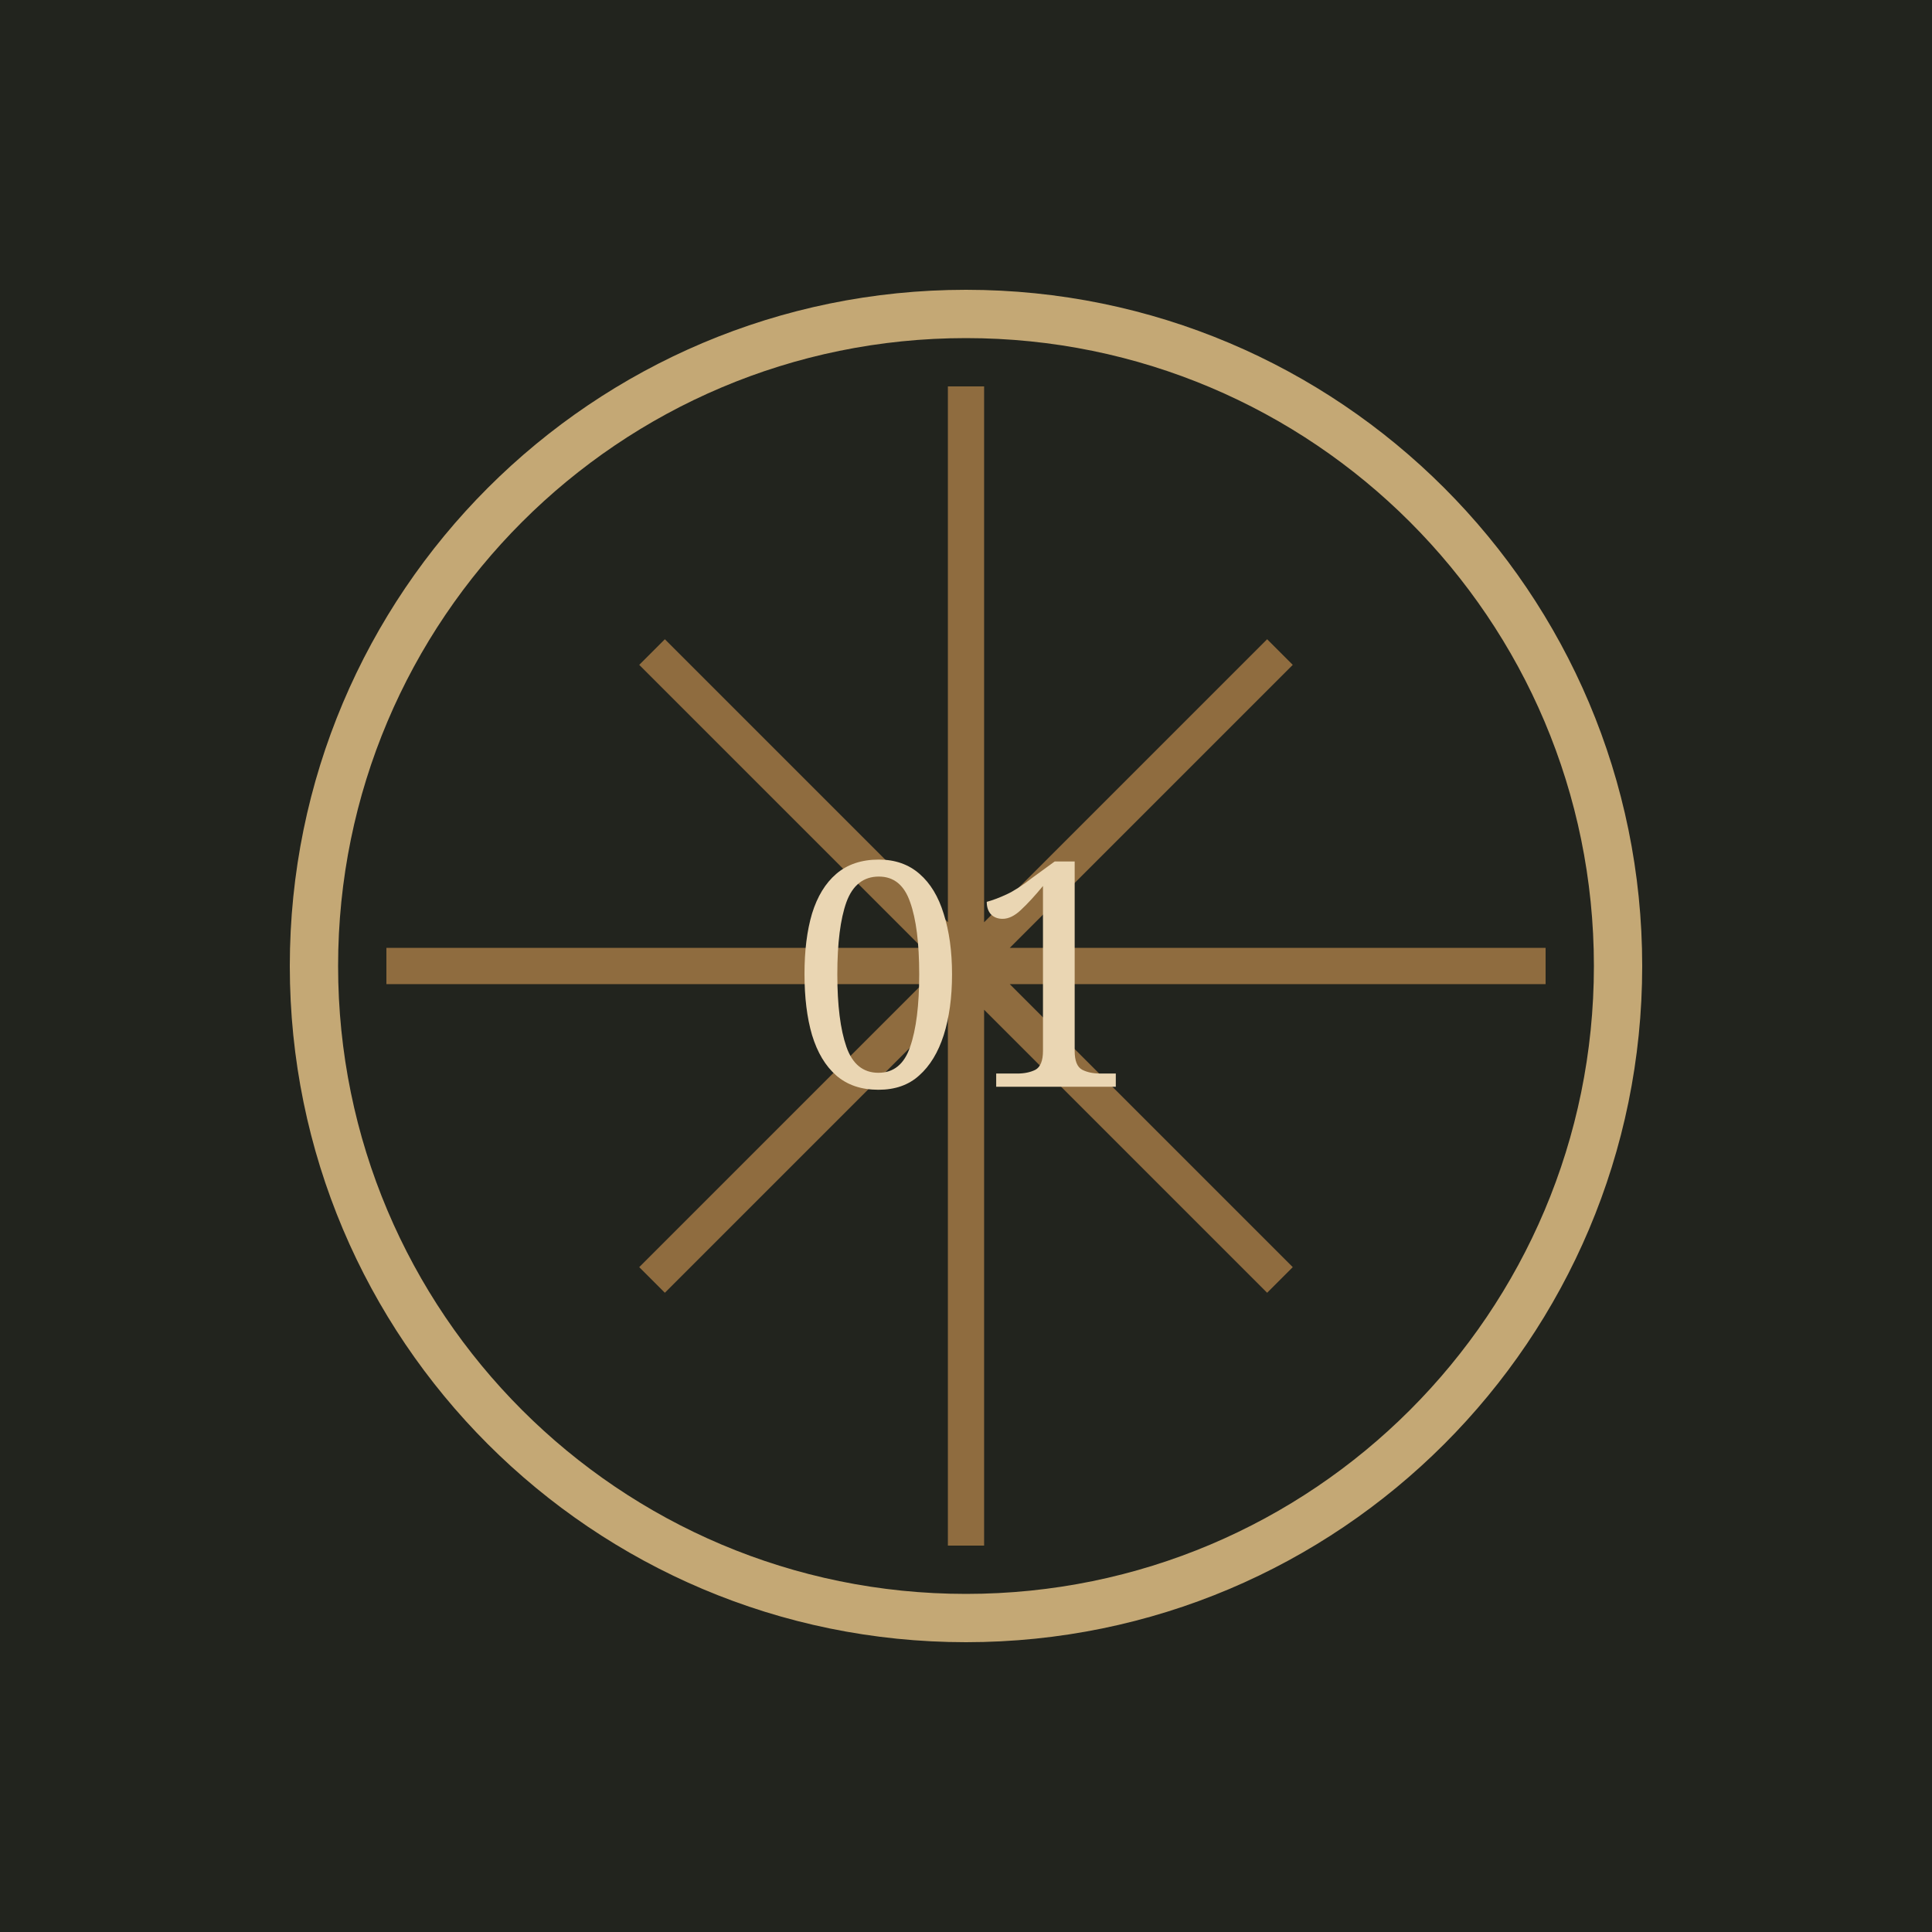
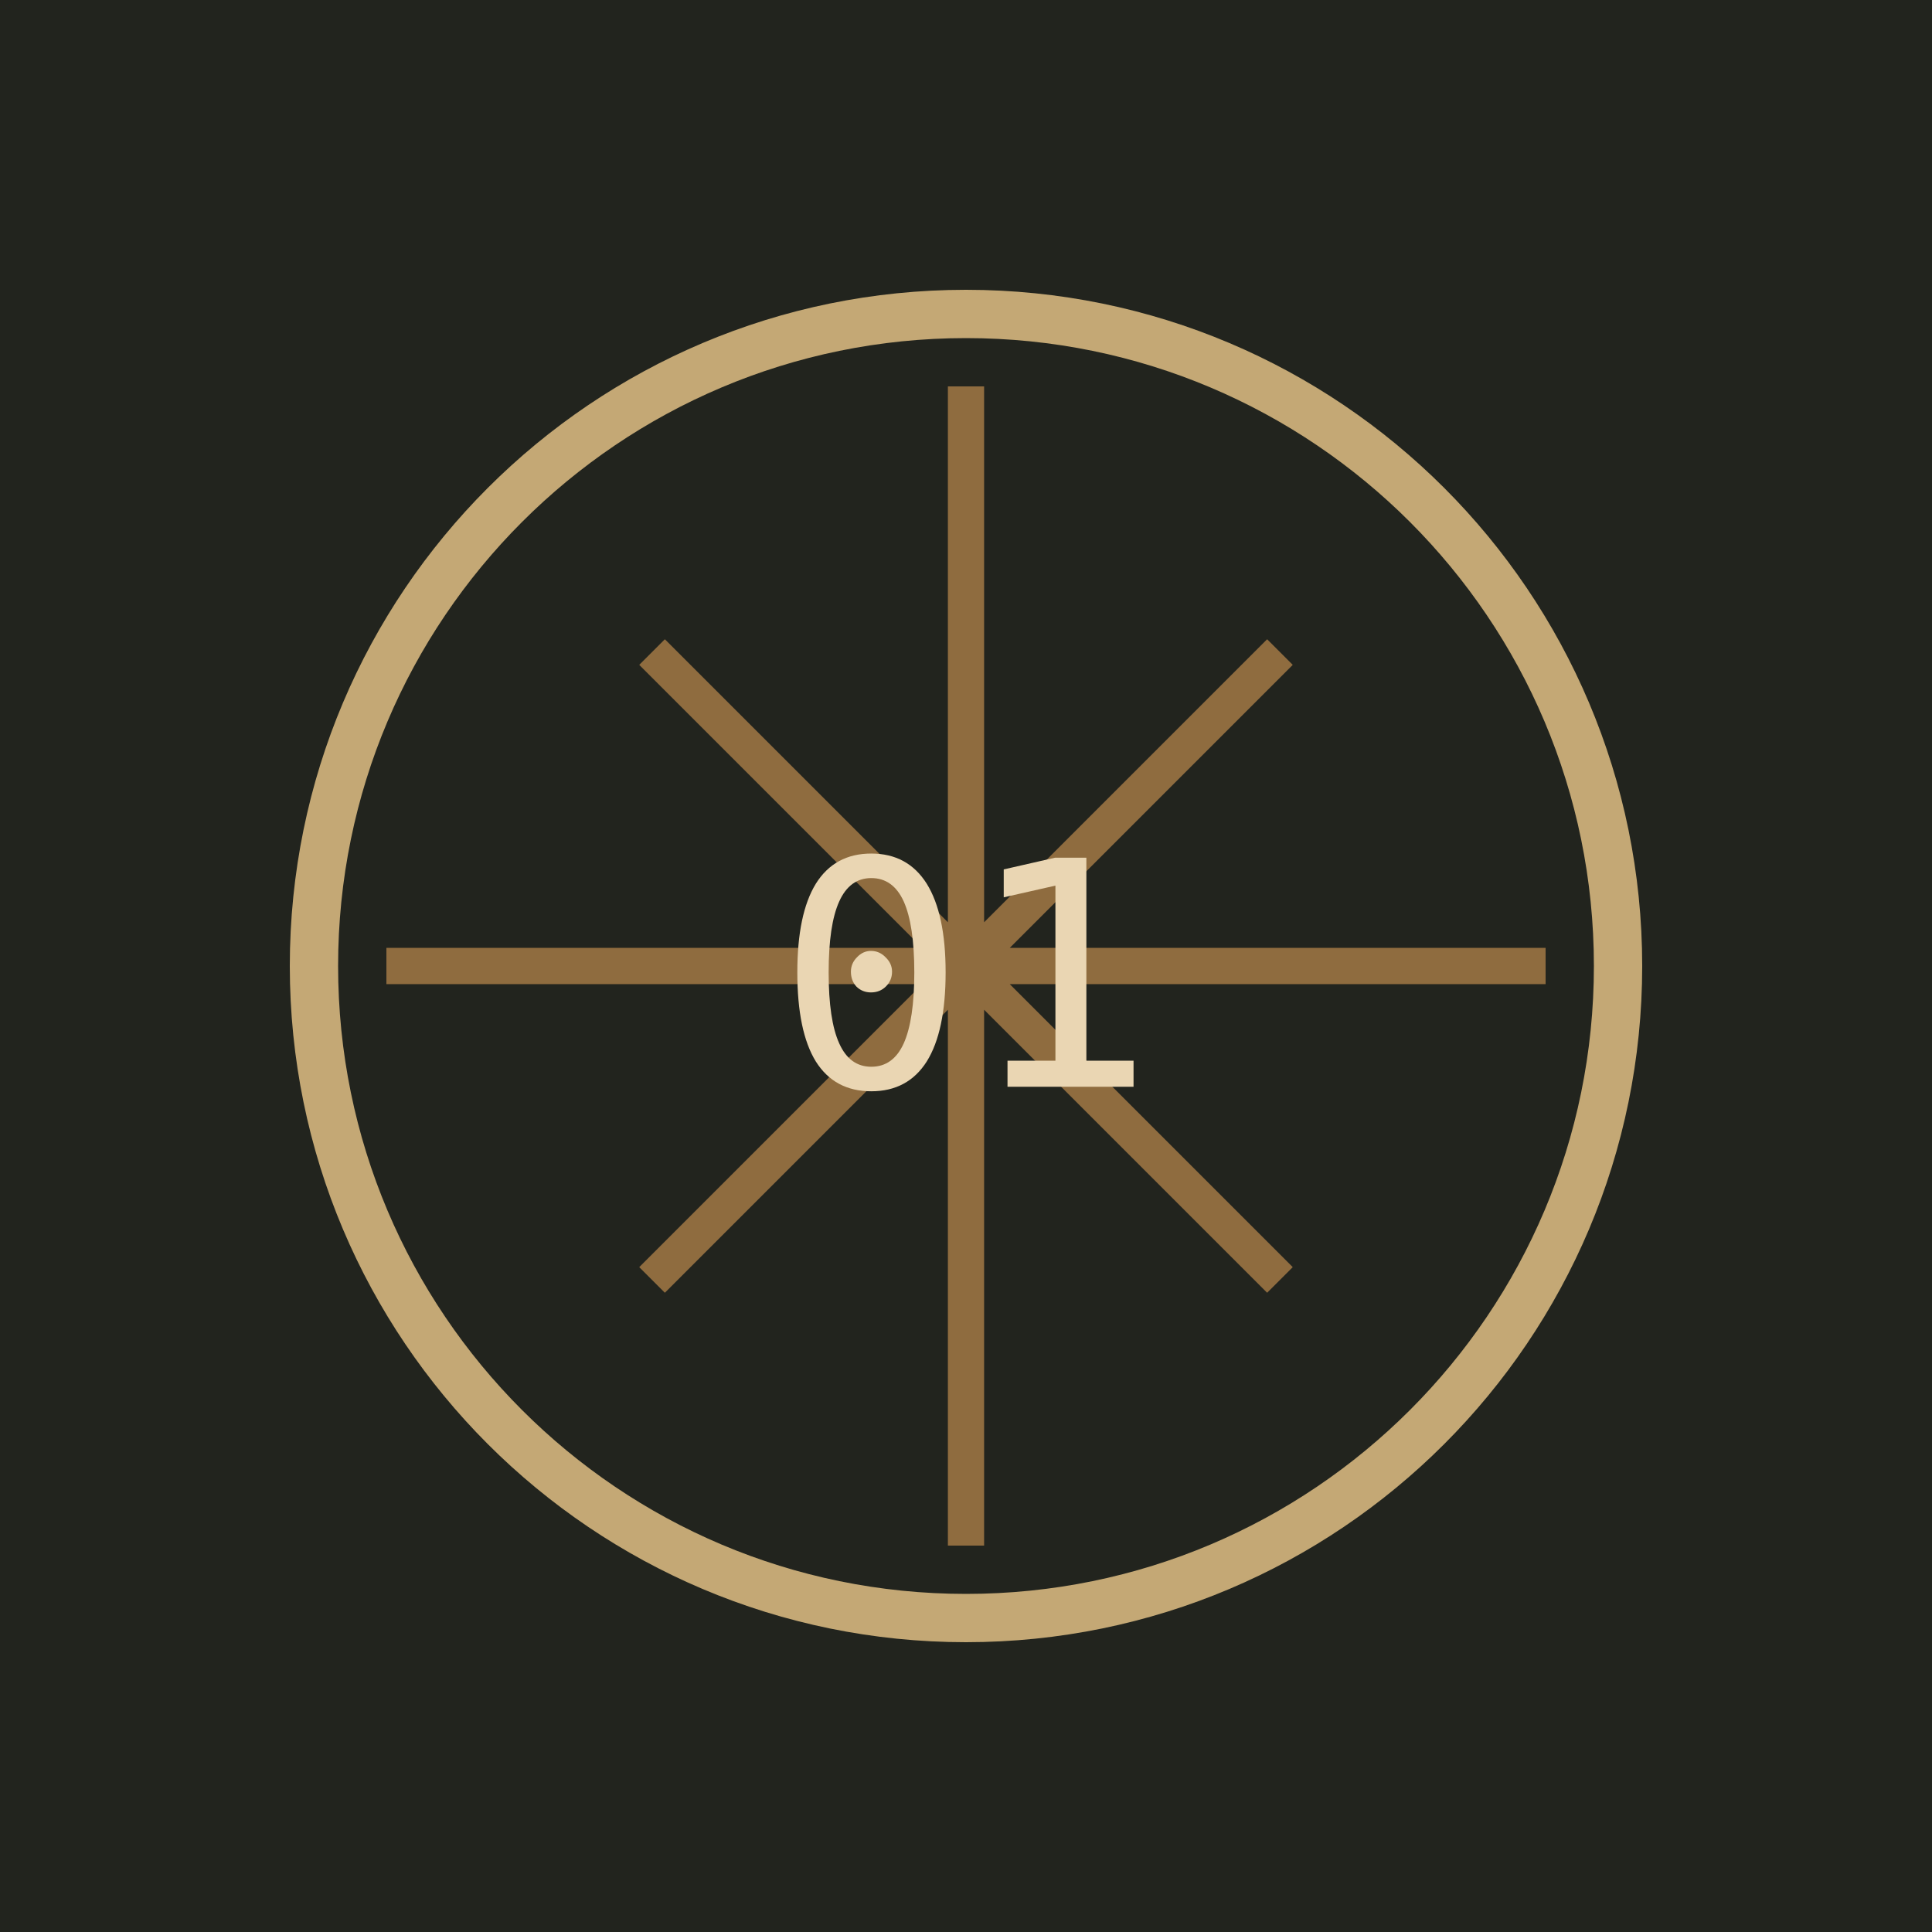
<svg xmlns="http://www.w3.org/2000/svg" viewBox="0 0 80 80">
+   <defs>
+     <style>@font-face{font-family:Inconsolata;src:url("../fonts/Inconsolata-Regular.ttf") format("truetype")}</style>
+   </defs>
  <rect width="80" height="80" fill="#22241e" />
  <circle cx="40" cy="40" r="27" fill="none" stroke="#c4a875" stroke-width="2" />
  <path d="M40 16v48M16 40h48M27 27l26 26m0-26L27 53" stroke="#8f6c3f" stroke-width="1.5" />
-   <text x="40" y="45" fill="#ead6b3" text-anchor="middle" font-family="serif" font-size="13">01</text>
+   <text x="40" y="45" fill="#ead6b3" text-anchor="middle" font-family="Inconsolata" font-size="13">01</text>
</svg>
